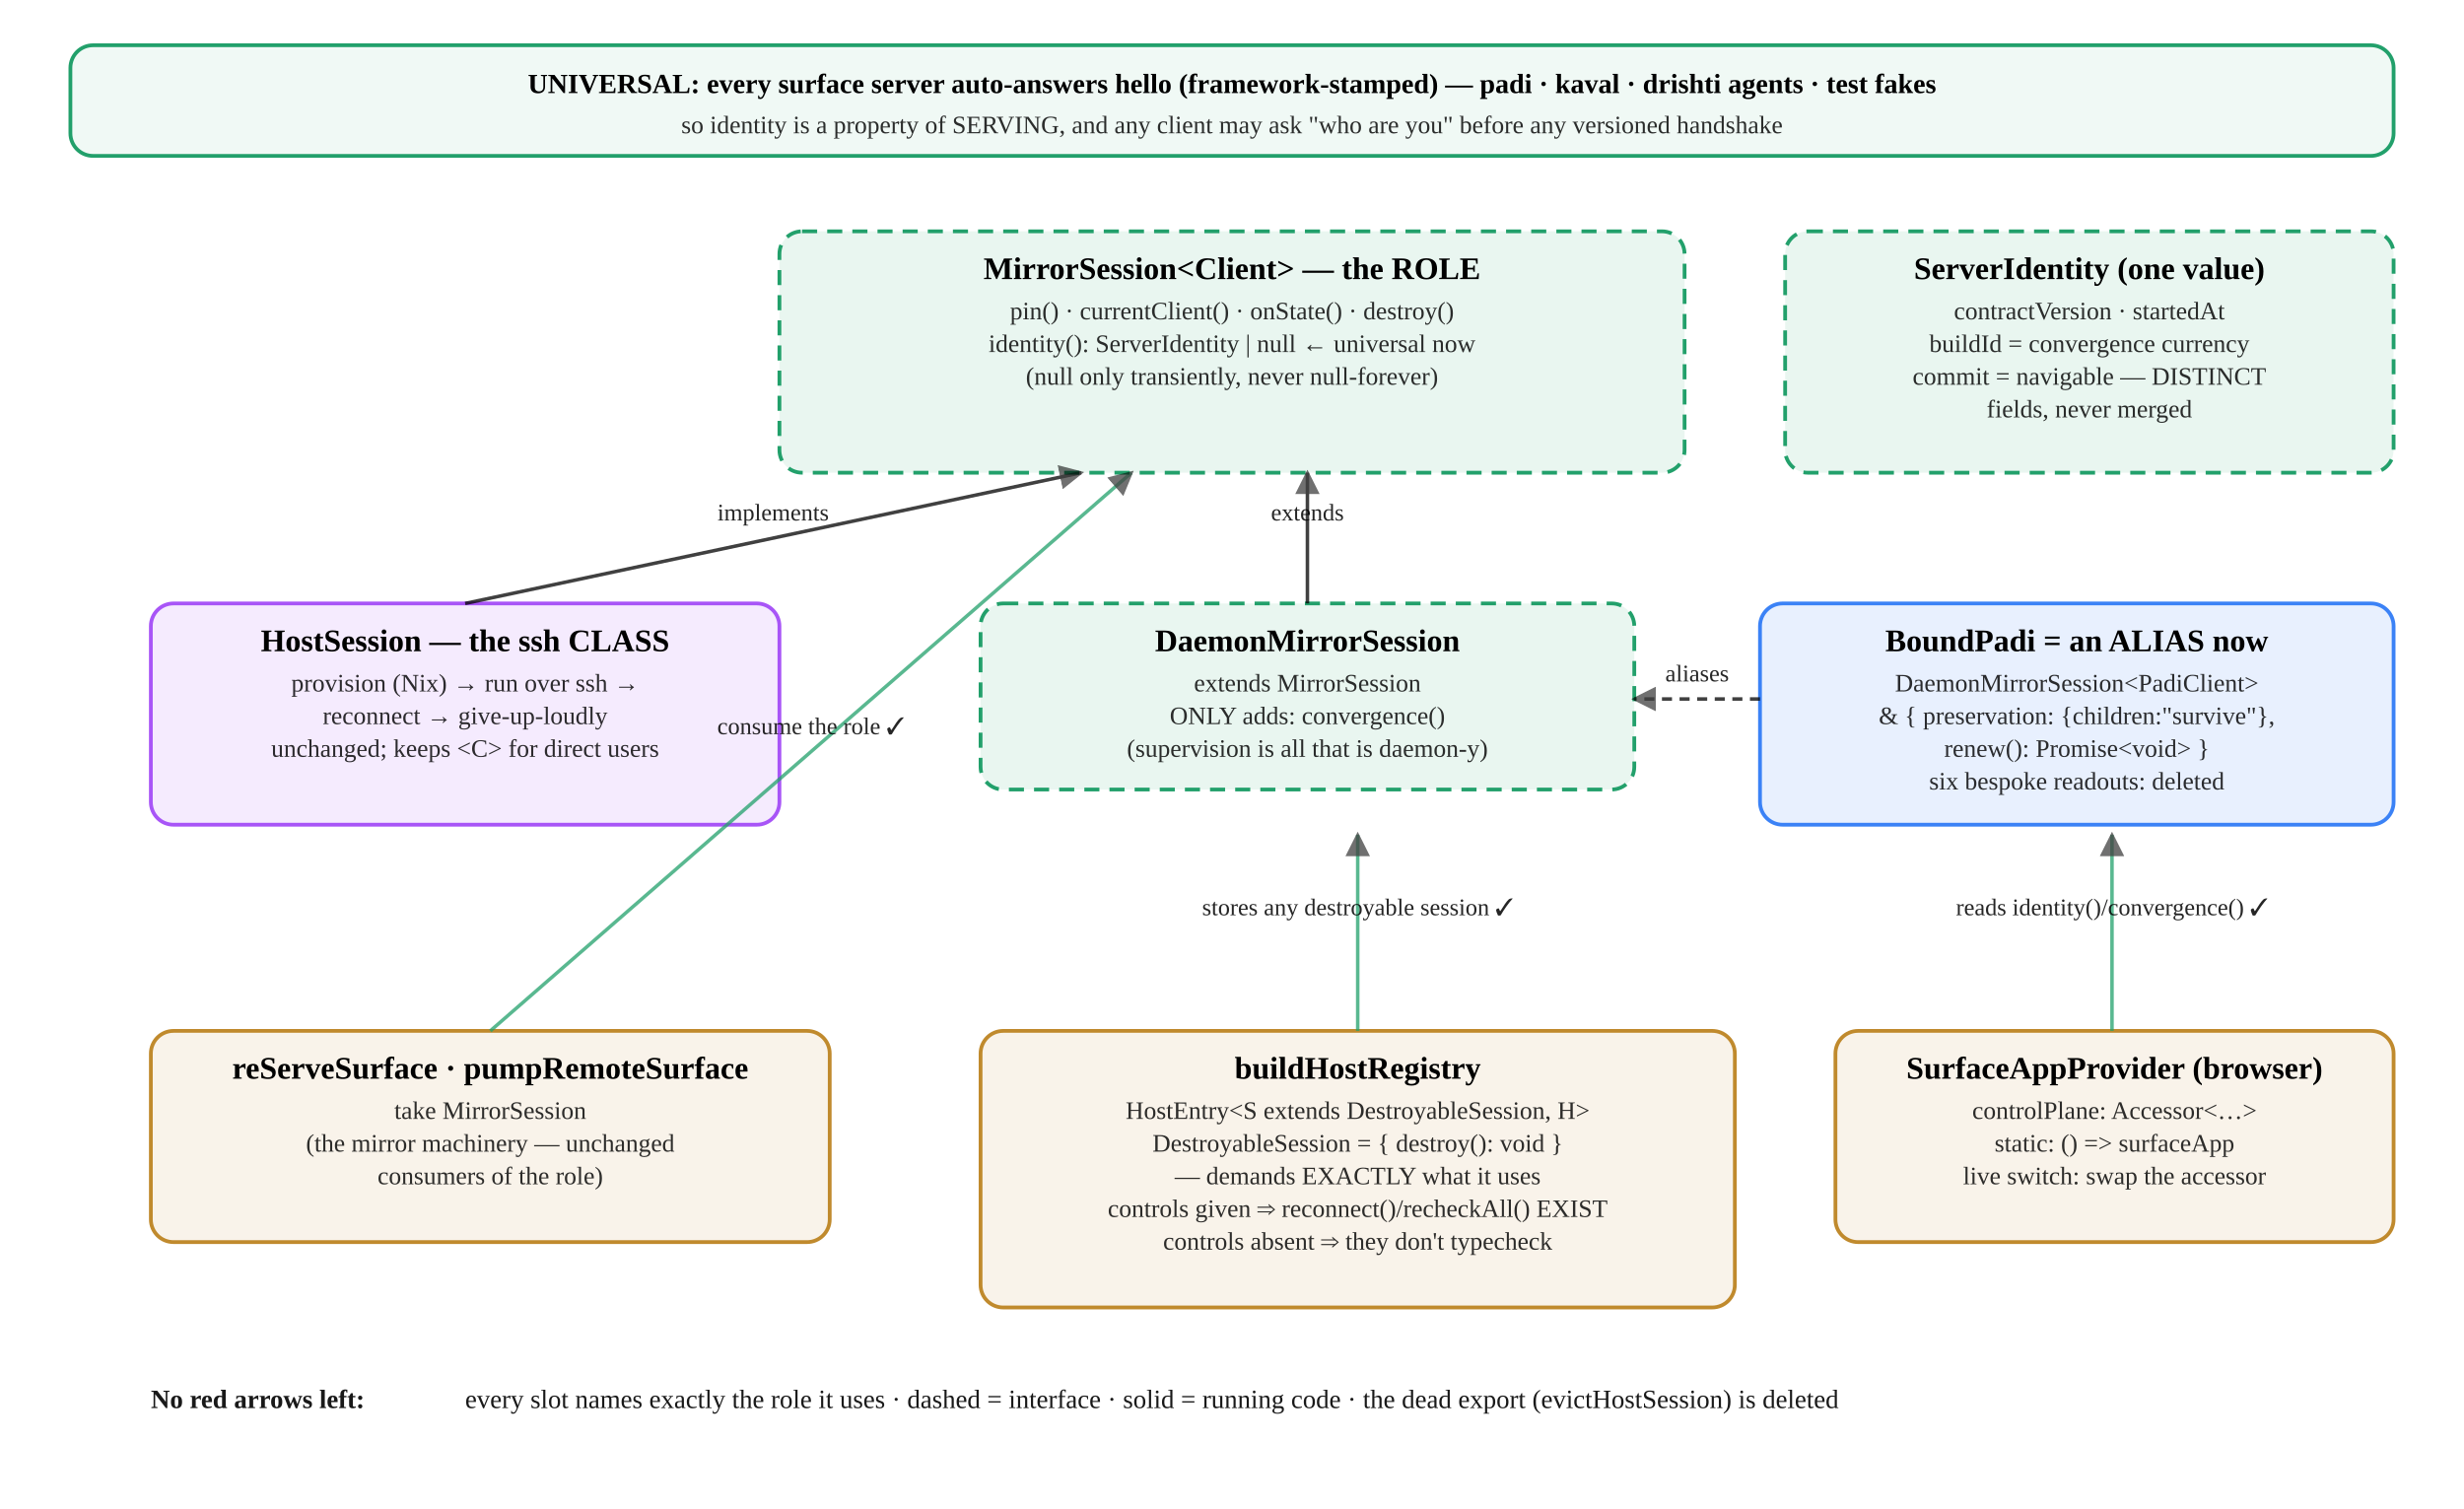
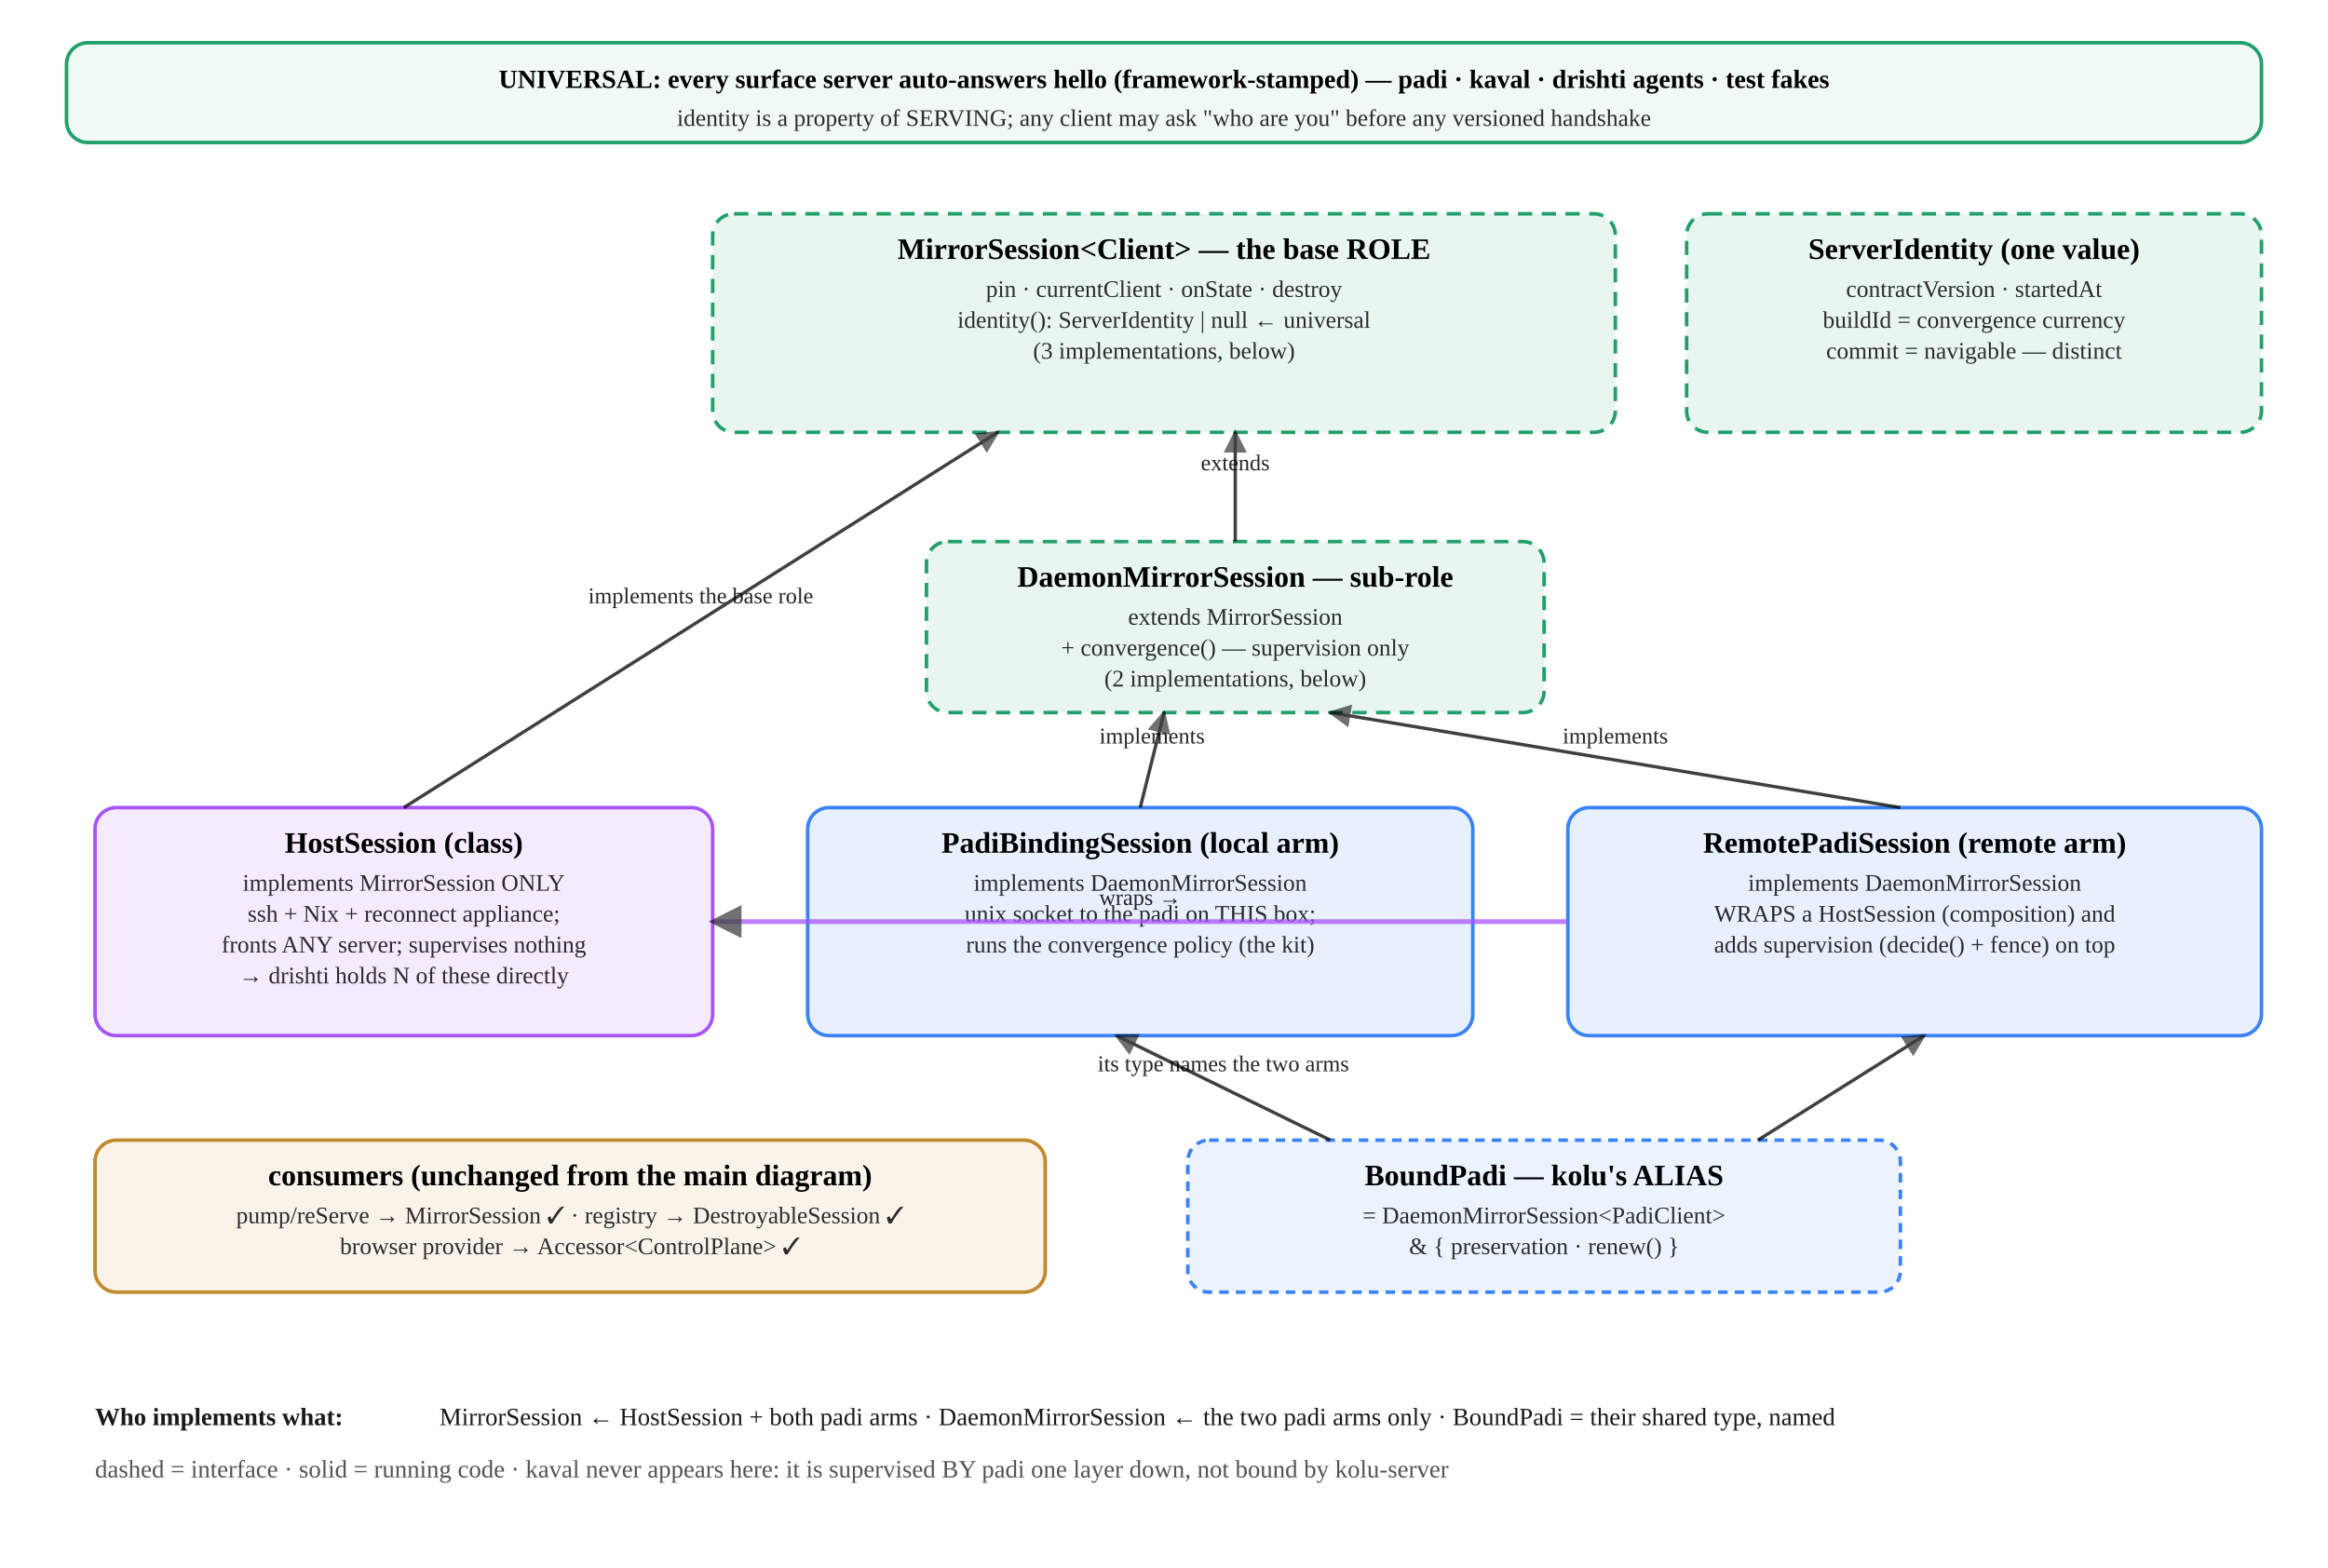
- <svg xmlns="http://www.w3.org/2000/svg" viewBox="0 0 980 600" font-family="inherit" role="img" aria-label="The hosting side AFTER the ratified simplifications: universal identity on the base role, a daemon sub-role with only convergence, BoundPadi as an alias, and a registry that demands exactly destroy()">
+ <svg xmlns="http://www.w3.org/2000/svg" viewBox="0 0 980 660" font-family="inherit" role="img" aria-label="The hosting side AFTER the simplifications, now with the implementations shown: HostSession implements the base role only; the two padi arms implement the daemon sub-role and stand behind the BoundPadi alias">
  <defs>
    <marker id="a3" viewBox="0 0 8 8" refX="7" refY="4" markerWidth="7" markerHeight="7" orient="auto-start-reverse">
      <path d="M 0 0 L 8 4 L 0 8 z" fill="currentColor" opacity="0.75" />
    </marker>
  </defs>
-   <rect x="28" y="18" width="924" height="44" rx="9" fill="#22a06b" fill-opacity="0.07" stroke="#22a06b" stroke-width="1.5" />
+   <rect x="28" y="18" width="924" height="42" rx="9" fill="#22a06b" fill-opacity="0.07" stroke="#22a06b" stroke-width="1.5" />
  <text x="490.0" y="37" text-anchor="middle" font-size="11" font-weight="700" fill="currentColor">UNIVERSAL: every surface server auto-answers hello (framework-stamped) — padi · kaval · drishti agents · test fakes</text>
-   <text x="490.0" y="53" text-anchor="middle" font-size="10" fill="currentColor" opacity="0.82">so identity is a property of SERVING, and any client may ask "who are you" before any versioned handshake</text>
-   <rect x="310" y="92" width="360" height="96" rx="9" fill="#22a06b" fill-opacity="0.1" stroke="#22a06b" stroke-width="1.5" stroke-dasharray="6 4" />
-   <text x="490.0" y="111" text-anchor="middle" font-size="12.5" font-weight="700" fill="currentColor">MirrorSession&lt;Client&gt; — the ROLE</text>
-   <text x="490.0" y="127" text-anchor="middle" font-size="10" fill="currentColor" opacity="0.82">pin() · currentClient() · onState() · destroy()</text>
-   <text x="490.0" y="140" text-anchor="middle" font-size="10" fill="currentColor" opacity="0.82">identity(): ServerIdentity | null   ← universal now</text>
-   <text x="490.0" y="153" text-anchor="middle" font-size="10" fill="currentColor" opacity="0.82">(null only transiently, never null-forever)</text>
-   <rect x="710" y="92" width="242" height="96" rx="9" fill="#22a06b" fill-opacity="0.1" stroke="#22a06b" stroke-width="1.5" stroke-dasharray="6 4" />
-   <text x="831.0" y="111" text-anchor="middle" font-size="12.5" font-weight="700" fill="currentColor">ServerIdentity (one value)</text>
-   <text x="831.0" y="127" text-anchor="middle" font-size="10" fill="currentColor" opacity="0.82">contractVersion · startedAt</text>
-   <text x="831.0" y="140" text-anchor="middle" font-size="10" fill="currentColor" opacity="0.82">buildId  = convergence currency</text>
-   <text x="831.0" y="153" text-anchor="middle" font-size="10" fill="currentColor" opacity="0.82">commit  = navigable — DISTINCT</text>
-   <text x="831.0" y="166" text-anchor="middle" font-size="10" fill="currentColor" opacity="0.82">fields, never merged</text>
-   <rect x="60" y="240" width="250" height="88" rx="9" fill="#a855f7" fill-opacity="0.12" stroke="#a855f7" stroke-width="1.5" />
-   <text x="185.0" y="259" text-anchor="middle" font-size="12.5" font-weight="700" fill="currentColor">HostSession — the ssh CLASS</text>
-   <text x="185.0" y="275" text-anchor="middle" font-size="10" fill="currentColor" opacity="0.82">provision (Nix) → run over ssh →</text>
-   <text x="185.0" y="288" text-anchor="middle" font-size="10" fill="currentColor" opacity="0.82">reconnect → give-up-loudly</text>
-   <text x="185.0" y="301" text-anchor="middle" font-size="10" fill="currentColor" opacity="0.82">unchanged; keeps &lt;C&gt; for direct users</text>
-   <path d="M 185 240 L 430 188" stroke="currentColor" stroke-width="1.4" fill="none" opacity="0.75" marker-end="url(#a3)" />
-   <text x="307.5" y="207.0" text-anchor="middle" font-size="9.5" fill="currentColor" opacity="0.85">implements</text>
-   <rect x="390" y="240" width="260" height="74" rx="9" fill="#22a06b" fill-opacity="0.1" stroke="#22a06b" stroke-width="1.5" stroke-dasharray="6 4" />
-   <text x="520.0" y="259" text-anchor="middle" font-size="12.5" font-weight="700" fill="currentColor">DaemonMirrorSession</text>
-   <text x="520.0" y="275" text-anchor="middle" font-size="10" fill="currentColor" opacity="0.82">extends MirrorSession</text>
-   <text x="520.0" y="288" text-anchor="middle" font-size="10" fill="currentColor" opacity="0.82">ONLY adds: convergence()</text>
-   <text x="520.0" y="301" text-anchor="middle" font-size="10" fill="currentColor" opacity="0.82">(supervision is all that is daemon-y)</text>
-   <path d="M 520 240 L 520 188" stroke="currentColor" stroke-width="1.4" fill="none" opacity="0.75" marker-end="url(#a3)" />
-   <text x="520.0" y="207.0" text-anchor="middle" font-size="9.5" fill="currentColor" opacity="0.85">extends</text>
-   <rect x="700" y="240" width="252" height="88" rx="9" fill="#3b82f6" fill-opacity="0.12" stroke="#3b82f6" stroke-width="1.5" />
-   <text x="826.0" y="259" text-anchor="middle" font-size="12.5" font-weight="700" fill="currentColor">BoundPadi = an ALIAS now</text>
-   <text x="826.0" y="275" text-anchor="middle" font-size="10" fill="currentColor" opacity="0.82">DaemonMirrorSession&lt;PadiClient&gt;</text>
-   <text x="826.0" y="288" text-anchor="middle" font-size="10" fill="currentColor" opacity="0.82">&amp; { preservation: {children:"survive"},</text>
-   <text x="826.0" y="301" text-anchor="middle" font-size="10" fill="currentColor" opacity="0.82">    renew(): Promise&lt;void&gt; }</text>
-   <text x="826.0" y="314" text-anchor="middle" font-size="10" fill="currentColor" opacity="0.82">six bespoke readouts: deleted</text>
-   <path d="M 700 278 L 650 278" stroke="currentColor" stroke-width="1.4" fill="none" opacity="0.75" marker-end="url(#a3)" stroke-dasharray="4 3" />
-   <text x="675.0" y="271.0" text-anchor="middle" font-size="9.5" fill="currentColor" opacity="0.85">aliases</text>
-   <rect x="60" y="410" width="270" height="84" rx="9" fill="#c08a2d" fill-opacity="0.1" stroke="#c08a2d" stroke-width="1.5" />
-   <text x="195.0" y="429" text-anchor="middle" font-size="12.5" font-weight="700" fill="currentColor">reServeSurface · pumpRemoteSurface</text>
-   <text x="195.0" y="445" text-anchor="middle" font-size="10" fill="currentColor" opacity="0.82">take MirrorSession</text>
-   <text x="195.0" y="458" text-anchor="middle" font-size="10" fill="currentColor" opacity="0.82">(the mirror machinery — unchanged</text>
-   <text x="195.0" y="471" text-anchor="middle" font-size="10" fill="currentColor" opacity="0.82">consumers of the role)</text>
-   <path d="M 195 410 L 450 188" stroke="#22a06b" stroke-width="1.4" fill="none" opacity="0.75" marker-end="url(#a3)" />
-   <text x="322.5" y="292.0" text-anchor="middle" font-size="9.5" fill="currentColor" opacity="0.85">consume the role ✓</text>
-   <rect x="390" y="410" width="300" height="110" rx="9" fill="#c08a2d" fill-opacity="0.1" stroke="#c08a2d" stroke-width="1.5" />
-   <text x="540.0" y="429" text-anchor="middle" font-size="12.5" font-weight="700" fill="currentColor">buildHostRegistry</text>
-   <text x="540.0" y="445" text-anchor="middle" font-size="10" fill="currentColor" opacity="0.82">HostEntry&lt;S extends DestroyableSession, H&gt;</text>
-   <text x="540.0" y="458" text-anchor="middle" font-size="10" fill="currentColor" opacity="0.82">DestroyableSession = { destroy(): void }</text>
-   <text x="540.0" y="471" text-anchor="middle" font-size="10" fill="currentColor" opacity="0.82">— demands EXACTLY what it uses</text>
-   <text x="540.0" y="484" text-anchor="middle" font-size="10" fill="currentColor" opacity="0.82">controls given ⇒ reconnect()/recheckAll() EXIST</text>
-   <text x="540.0" y="497" text-anchor="middle" font-size="10" fill="currentColor" opacity="0.82">controls absent ⇒ they don't typecheck</text>
-   <path d="M 540 410 L 540 332" stroke="#22a06b" stroke-width="1.4" fill="none" opacity="0.75" marker-end="url(#a3)" />
-   <text x="540.0" y="364.0" text-anchor="middle" font-size="9.5" fill="currentColor" opacity="0.85">stores any destroyable session ✓</text>
-   <rect x="730" y="410" width="222" height="84" rx="9" fill="#c08a2d" fill-opacity="0.1" stroke="#c08a2d" stroke-width="1.5" />
-   <text x="841.0" y="429" text-anchor="middle" font-size="12.5" font-weight="700" fill="currentColor">SurfaceAppProvider (browser)</text>
-   <text x="841.0" y="445" text-anchor="middle" font-size="10" fill="currentColor" opacity="0.82">controlPlane: Accessor&lt;…&gt;</text>
-   <text x="841.0" y="458" text-anchor="middle" font-size="10" fill="currentColor" opacity="0.82">static: () =&gt; surfaceApp</text>
-   <text x="841.0" y="471" text-anchor="middle" font-size="10" fill="currentColor" opacity="0.82">live switch: swap the accessor</text>
-   <path d="M 840 410 L 840 332" stroke="#22a06b" stroke-width="1.4" fill="none" opacity="0.75" marker-end="url(#a3)" />
-   <text x="840.0" y="364.0" text-anchor="middle" font-size="9.5" fill="currentColor" opacity="0.85">reads identity()/convergence() ✓</text>
+   <text x="490.0" y="53" text-anchor="middle" font-size="10" fill="currentColor" opacity="0.82">identity is a property of SERVING; any client may ask "who are you" before any versioned handshake</text>
+   <rect x="300" y="90" width="380" height="92" rx="9" fill="#22a06b" fill-opacity="0.1" stroke="#22a06b" stroke-width="1.5" stroke-dasharray="6 4" />
+   <text x="490.0" y="109" text-anchor="middle" font-size="12.5" font-weight="700" fill="currentColor">MirrorSession&lt;Client&gt; — the base ROLE</text>
+   <text x="490.0" y="125" text-anchor="middle" font-size="10" fill="currentColor" opacity="0.82">pin · currentClient · onState · destroy</text>
+   <text x="490.0" y="138" text-anchor="middle" font-size="10" fill="currentColor" opacity="0.82">identity(): ServerIdentity | null  ← universal</text>
+   <text x="490.0" y="151" text-anchor="middle" font-size="10" fill="currentColor" opacity="0.82">(3 implementations, below)</text>
+   <rect x="710" y="90" width="242" height="92" rx="9" fill="#22a06b" fill-opacity="0.1" stroke="#22a06b" stroke-width="1.5" stroke-dasharray="6 4" />
+   <text x="831.0" y="109" text-anchor="middle" font-size="12.5" font-weight="700" fill="currentColor">ServerIdentity (one value)</text>
+   <text x="831.0" y="125" text-anchor="middle" font-size="10" fill="currentColor" opacity="0.82">contractVersion · startedAt</text>
+   <text x="831.0" y="138" text-anchor="middle" font-size="10" fill="currentColor" opacity="0.82">buildId = convergence currency</text>
+   <text x="831.0" y="151" text-anchor="middle" font-size="10" fill="currentColor" opacity="0.82">commit = navigable — distinct</text>
+   <rect x="390" y="228" width="260" height="72" rx="9" fill="#22a06b" fill-opacity="0.1" stroke="#22a06b" stroke-width="1.5" stroke-dasharray="6 4" />
+   <text x="520.0" y="247" text-anchor="middle" font-size="12.5" font-weight="700" fill="currentColor">DaemonMirrorSession — sub-role</text>
+   <text x="520.0" y="263" text-anchor="middle" font-size="10" fill="currentColor" opacity="0.82">extends MirrorSession</text>
+   <text x="520.0" y="276" text-anchor="middle" font-size="10" fill="currentColor" opacity="0.82">+ convergence() — supervision only</text>
+   <text x="520.0" y="289" text-anchor="middle" font-size="10" fill="currentColor" opacity="0.82">(2 implementations, below)</text>
+   <path d="M 520 228 L 520 182" stroke="currentColor" stroke-width="1.4" fill="none" opacity="0.75" marker-end="url(#a3)" />
+   <text x="520.0" y="198.0" text-anchor="middle" font-size="9.5" fill="currentColor" opacity="0.85">extends</text>
+   <rect x="40" y="340" width="260" height="96" rx="9" fill="#a855f7" fill-opacity="0.12" stroke="#a855f7" stroke-width="1.5" />
+   <text x="170.0" y="359" text-anchor="middle" font-size="12.5" font-weight="700" fill="currentColor">HostSession  (class)</text>
+   <text x="170.0" y="375" text-anchor="middle" font-size="10" fill="currentColor" opacity="0.82">implements MirrorSession ONLY</text>
+   <text x="170.0" y="388" text-anchor="middle" font-size="10" fill="currentColor" opacity="0.82">ssh + Nix + reconnect appliance;</text>
+   <text x="170.0" y="401" text-anchor="middle" font-size="10" fill="currentColor" opacity="0.82">fronts ANY server; supervises nothing</text>
+   <text x="170.0" y="414" text-anchor="middle" font-size="10" fill="currentColor" opacity="0.82">→ drishti holds N of these directly</text>
+   <path d="M 170 340 L 420 182" stroke="currentColor" stroke-width="1.4" fill="none" opacity="0.75" marker-end="url(#a3)" />
+   <text x="295.0" y="254.0" text-anchor="middle" font-size="9.5" fill="currentColor" opacity="0.85">implements the base role</text>
+   <rect x="340" y="340" width="280" height="96" rx="9" fill="#3b82f6" fill-opacity="0.12" stroke="#3b82f6" stroke-width="1.5" />
+   <text x="480.0" y="359" text-anchor="middle" font-size="12.5" font-weight="700" fill="currentColor">PadiBindingSession  (local arm)</text>
+   <text x="480.0" y="375" text-anchor="middle" font-size="10" fill="currentColor" opacity="0.82">implements DaemonMirrorSession</text>
+   <text x="480.0" y="388" text-anchor="middle" font-size="10" fill="currentColor" opacity="0.82">unix socket to the padi on THIS box;</text>
+   <text x="480.0" y="401" text-anchor="middle" font-size="10" fill="currentColor" opacity="0.82">runs the convergence policy (the kit)</text>
+   <path d="M 480 340 L 490 300" stroke="currentColor" stroke-width="1.4" fill="none" opacity="0.75" marker-end="url(#a3)" />
+   <text x="485.0" y="313.0" text-anchor="middle" font-size="9.5" fill="currentColor" opacity="0.85">implements</text>
+   <rect x="660" y="340" width="292" height="96" rx="9" fill="#3b82f6" fill-opacity="0.12" stroke="#3b82f6" stroke-width="1.5" />
+   <text x="806.0" y="359" text-anchor="middle" font-size="12.5" font-weight="700" fill="currentColor">RemotePadiSession  (remote arm)</text>
+   <text x="806.0" y="375" text-anchor="middle" font-size="10" fill="currentColor" opacity="0.82">implements DaemonMirrorSession</text>
+   <text x="806.0" y="388" text-anchor="middle" font-size="10" fill="currentColor" opacity="0.82">WRAPS a HostSession (composition) and</text>
+   <text x="806.0" y="401" text-anchor="middle" font-size="10" fill="currentColor" opacity="0.82">adds supervision (decide() + fence) on top</text>
+   <path d="M 800 340 L 560 300" stroke="currentColor" stroke-width="1.4" fill="none" opacity="0.75" marker-end="url(#a3)" />
+   <text x="680.0" y="313.0" text-anchor="middle" font-size="9.5" fill="currentColor" opacity="0.85">implements</text>
+   <path d="M 660 388 L 300 388" stroke="#a855f7" stroke-width="2" fill="none" opacity="0.75" marker-end="url(#a3)" />
+   <text x="480.0" y="381.0" text-anchor="middle" font-size="9.5" fill="currentColor" opacity="0.85">wraps →</text>
+   <rect x="500" y="480" width="300" height="64" rx="9" fill="#3b82f6" fill-opacity="0.1" stroke="#3b82f6" stroke-width="1.5" stroke-dasharray="4 3" />
+   <text x="650.0" y="499" text-anchor="middle" font-size="12.5" font-weight="700" fill="currentColor">BoundPadi — kolu's ALIAS</text>
+   <text x="650.0" y="515" text-anchor="middle" font-size="10" fill="currentColor" opacity="0.82">= DaemonMirrorSession&lt;PadiClient&gt;</text>
+   <text x="650.0" y="528" text-anchor="middle" font-size="10" fill="currentColor" opacity="0.82">&amp; { preservation · renew() }</text>
+   <path d="M 560 480 L 470 436" stroke="currentColor" stroke-width="1.4" fill="none" opacity="0.75" marker-end="url(#a3)" />
+   <text x="515.0" y="451.0" text-anchor="middle" font-size="9.5" fill="currentColor" opacity="0.85">its type names the two arms</text>
+   <path d="M 740 480 L 810 436" stroke="currentColor" stroke-width="1.4" fill="none" opacity="0.75" marker-end="url(#a3)" />
+   <text x="775.0" y="451.0" text-anchor="middle" font-size="9.5" fill="currentColor" opacity="0.85" />
+   <rect x="40" y="480" width="400" height="64" rx="9" fill="#c08a2d" fill-opacity="0.1" stroke="#c08a2d" stroke-width="1.5" />
+   <text x="240.0" y="499" text-anchor="middle" font-size="12.5" font-weight="700" fill="currentColor">consumers (unchanged from the main diagram)</text>
+   <text x="240.0" y="515" text-anchor="middle" font-size="10" fill="currentColor" opacity="0.82">pump/reServe → MirrorSession ✓ · registry → DestroyableSession ✓</text>
+   <text x="240.0" y="528" text-anchor="middle" font-size="10" fill="currentColor" opacity="0.82">browser provider → Accessor&lt;ControlPlane&gt; ✓</text>
  <g font-size="10.5" fill="currentColor" opacity="0.9">
-     <text x="60" y="560" font-weight="700">No red arrows left:</text>
-     <text x="185" y="560">every slot names exactly the role it uses · dashed = interface · solid = running code · the dead export (evictHostSession) is deleted</text>
+     <text x="40" y="600" font-weight="700">Who implements what:</text>
+     <text x="185" y="600">MirrorSession ← HostSession + both padi arms · DaemonMirrorSession ← the two padi arms only · BoundPadi = their shared type, named</text>
+     <text x="40" y="622" opacity="0.75">dashed = interface · solid = running code · kaval never appears here: it is supervised BY padi one layer down, not bound by kolu-server</text>
  </g>
</svg>
